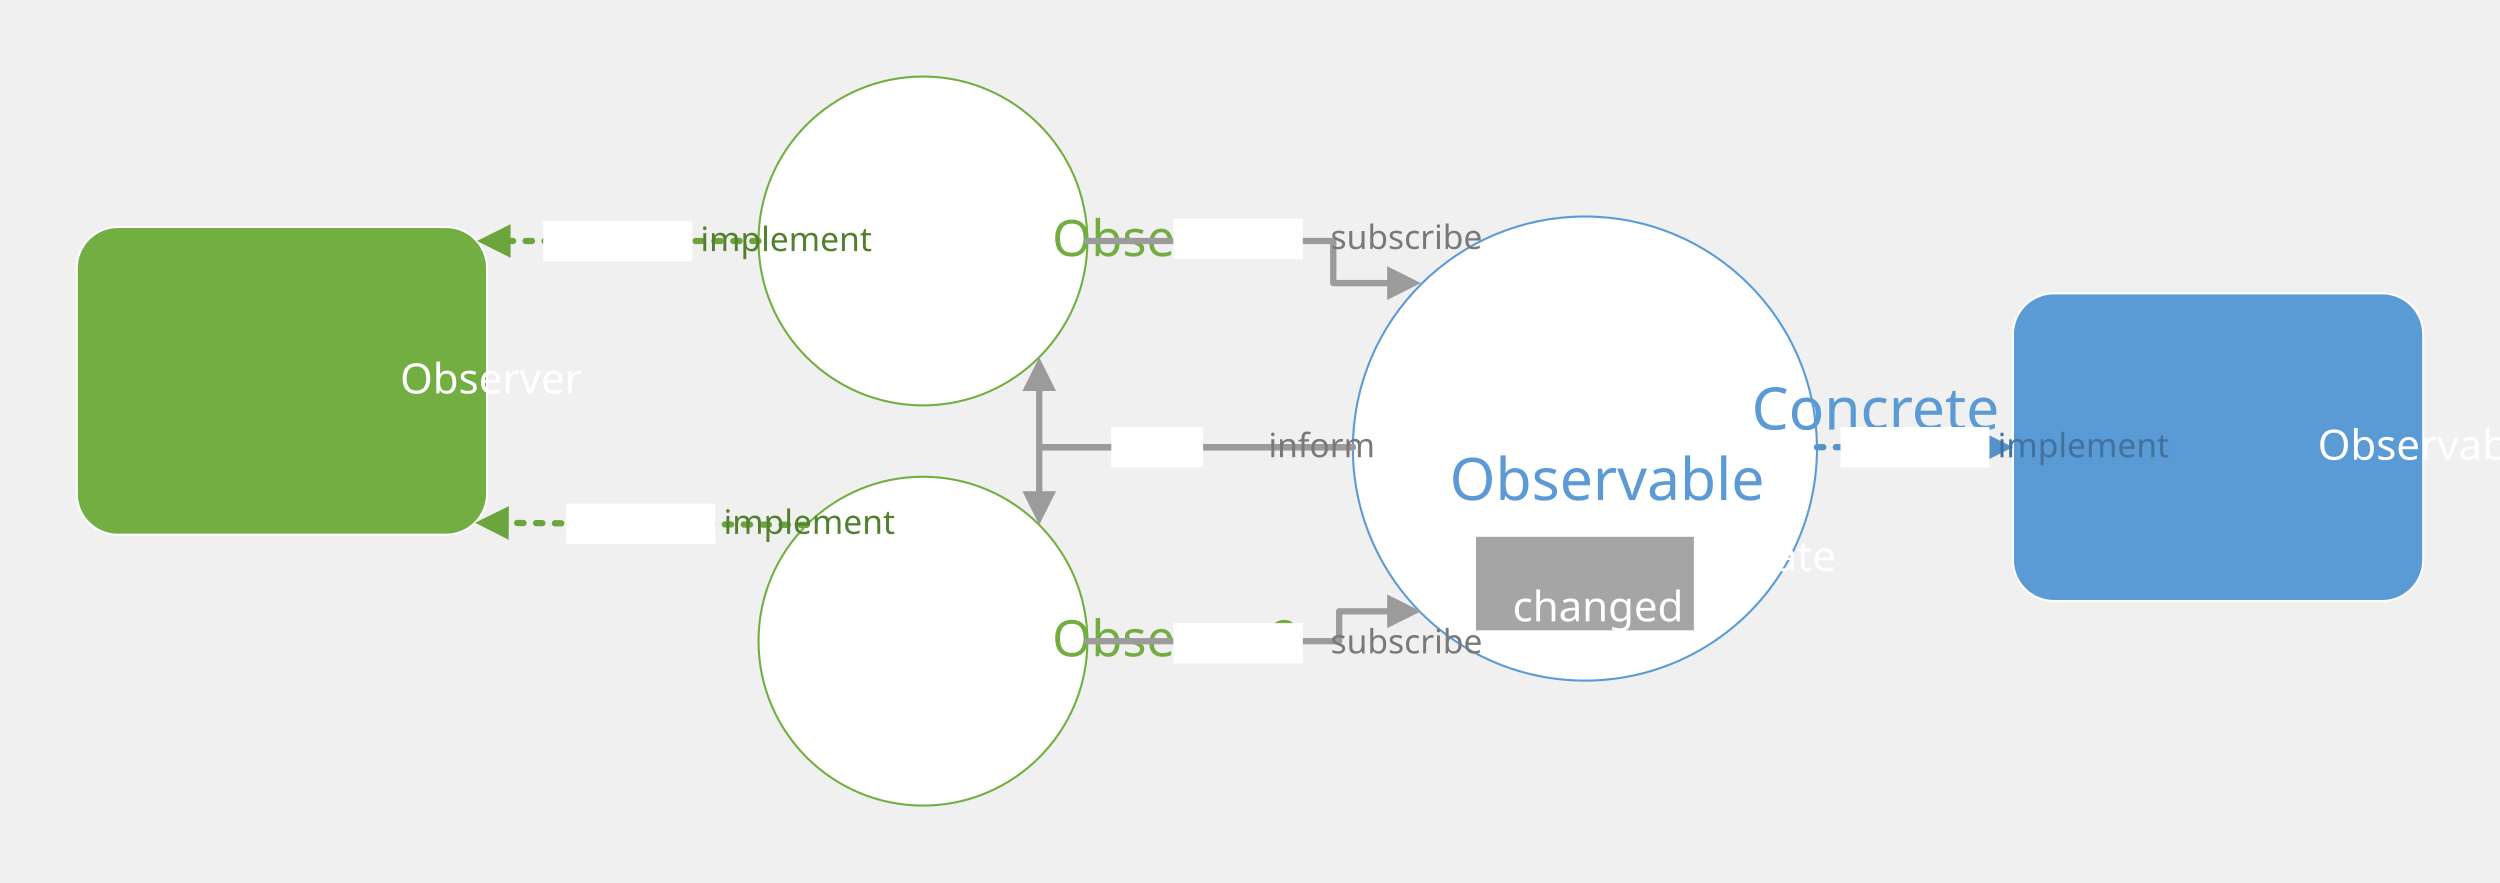
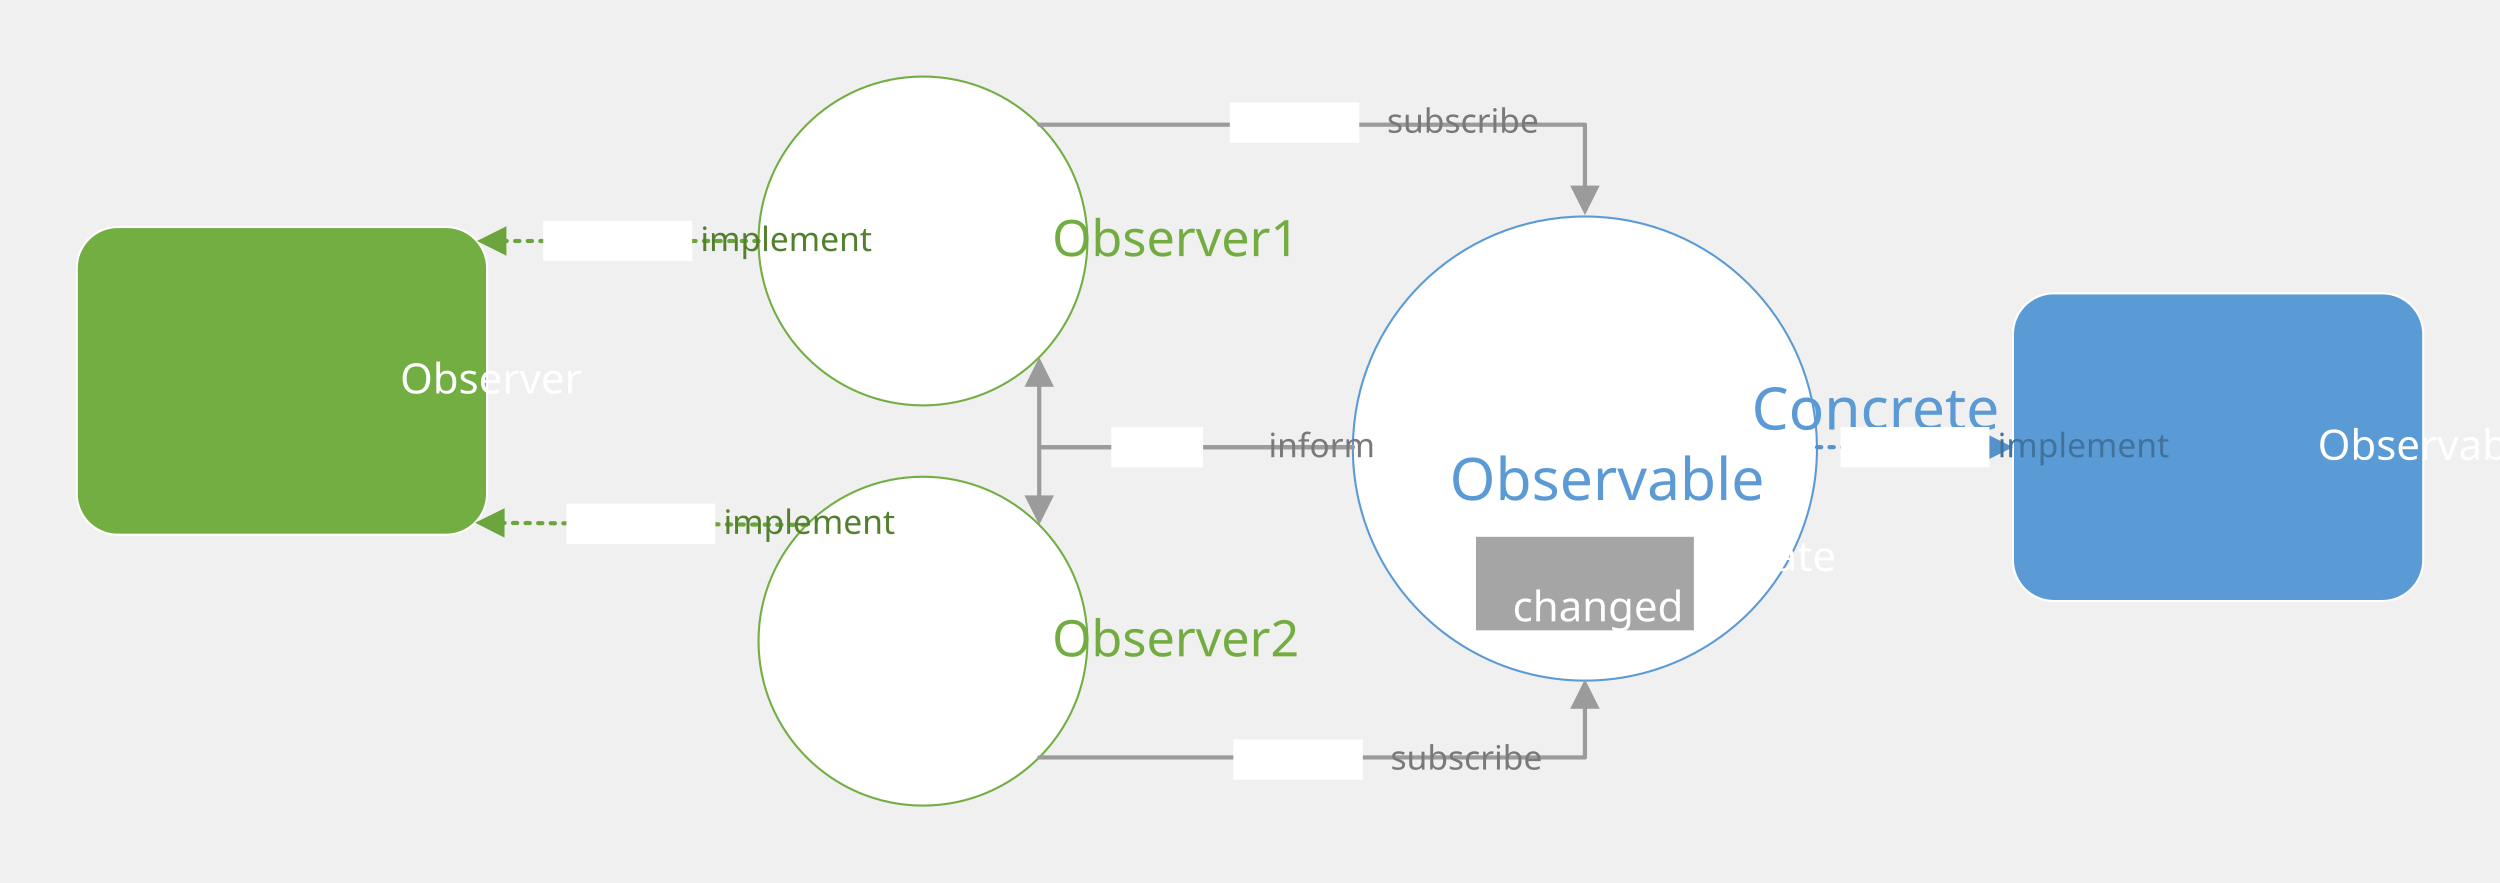
- <svg xmlns="http://www.w3.org/2000/svg" xmlns:ns1="http://schemas.microsoft.com/visio/2003/SVGExtensions/" xmlns:xlink="http://www.w3.org/1999/xlink" width="8.275in" height="2.92in" viewBox="0 0 595.775 210.264" xml:space="preserve" color-interpolation-filters="sRGB" class="st20">
+ <svg xmlns="http://www.w3.org/2000/svg" xmlns:ns1="http://schemas.microsoft.com/visio/2003/SVGExtensions/" xmlns:xlink="http://www.w3.org/1999/xlink" width="8.275in" height="2.92in" viewBox="0 0 595.775 210.264" xml:space="preserve" color-interpolation-filters="sRGB" class="st21">
  <ns1:documentProperties ns1:langID="1033" ns1:metric="true" ns1:viewMarkup="false">
    <ns1:userDefs>
      <ns1:ud ns1:nameU="msvSubprocessMaster" ns1:prompt="" ns1:val="VT4(Rectangle)" />
      <ns1:ud ns1:nameU="msvNoAutoConnect" ns1:val="VT0(1):26" />
    </ns1:userDefs>
  </ns1:documentProperties>
  <style type="text/css">
	
		.st1 {fill:#5b9bd5;stroke:#ffffff;stroke-linecap:round;stroke-linejoin:round;stroke-width:0.5}
		.st2 {fill:#ffffff;font-family:Calibri;font-size:0.833em}
		.st3 {fill:#73ae42;stroke:#ffffff;stroke-linecap:round;stroke-linejoin:round;stroke-width:0.5}
		.st4 {fill:#ffffff;stroke:#73ae42;stroke-linecap:round;stroke-linejoin:round;stroke-width:0.5}
		.st5 {fill:#73ad42;font-family:Calibri;font-size:1em}
		.st6 {fill:#ffffff;stroke:#5b9bd5;stroke-linecap:round;stroke-linejoin:round;stroke-width:0.5}
		.st7 {fill:#5b9ad4;font-family:Calibri;font-size:1.167em}
		.st8 {font-size:1em}
- 		.st9 {marker-end:url(#mrkr4-22);stroke:#6ca43d;stroke-dasharray:1.5,3;stroke-linecap:round;stroke-linejoin:round;stroke-width:1.5}
- 		.st10 {fill:#6ca43d;fill-opacity:1;stroke:#6ca43d;stroke-opacity:1;stroke-width:0.373}
+ 		.st9 {marker-end:url(#mrkr4-22);stroke:#6ca43d;stroke-dasharray:1,2;stroke-linecap:round;stroke-linejoin:round;stroke-width:1}
+ 		.st10 {fill:#6ca43d;fill-opacity:1;stroke:#6ca43d;stroke-opacity:1;stroke-width:0.284}
		.st11 {fill:#ffffff;stroke:none;stroke-linecap:butt;stroke-width:7.2}
		.st12 {fill:#53802e;font-family:Calibri;font-size:0.667em}
- 		.st13 {marker-end:url(#mrkr4-37);stroke:#5592c9;stroke-dasharray:1.5,3;stroke-linecap:round;stroke-linejoin:round;stroke-width:1.5}
- 		.st14 {fill:#5592c9;fill-opacity:1;stroke:#5592c9;stroke-opacity:1;stroke-width:0.373}
+ 		.st13 {marker-end:url(#mrkr4-37);stroke:#5592c9;stroke-dasharray:1,2;stroke-linecap:round;stroke-linejoin:round;stroke-width:1}
+ 		.st14 {fill:#5592c9;fill-opacity:1;stroke:#5592c9;stroke-opacity:1;stroke-width:0.284}
		.st15 {fill:#41719d;font-family:Calibri;font-size:0.667em}
- 		.st16 {marker-end:url(#mrkr4-45);stroke:#9b9b9b;stroke-linecap:round;stroke-linejoin:round;stroke-width:1.5}
- 		.st17 {fill:#9b9b9b;fill-opacity:1;stroke:#9b9b9b;stroke-opacity:1;stroke-width:0.373}
+ 		.st16 {marker-end:url(#mrkr4-45);stroke:#9b9b9b;stroke-linecap:round;stroke-linejoin:round;stroke-width:1}
+ 		.st17 {fill:#9b9b9b;fill-opacity:1;stroke:#9b9b9b;stroke-opacity:1;stroke-width:0.284}
		.st18 {fill:#797979;font-family:Calibri;font-size:0.667em}
- 		.st19 {fill:#a5a5a5;stroke:#ffffff;stroke-linecap:round;stroke-linejoin:round;stroke-width:0.5}
- 		.st20 {fill:none;fill-rule:evenodd;font-size:12px;overflow:visible;stroke-linecap:square;stroke-miterlimit:3}
+ 		.st19 {fill:#ffffff;stroke:none;stroke-linecap:butt}
+ 		.st20 {fill:#a5a5a5;stroke:#ffffff;stroke-linecap:round;stroke-linejoin:round;stroke-width:0.5}
+ 		.st21 {fill:none;fill-rule:evenodd;font-size:12px;overflow:visible;stroke-linecap:square;stroke-miterlimit:3}
	
	</style>
  <defs id="Markers">
    <g id="lend4">
      <path d="M 2 1 L 0 0 L 2 -1 L 2 1 " style="stroke:none" />
    </g>
-     <marker id="mrkr4-22" class="st10" ns1:arrowType="4" ns1:arrowSize="2" ns1:setback="5.36" refX="-5.36" orient="auto" markerUnits="strokeWidth" overflow="visible">
-       <use xlink:href="#lend4" transform="scale(-2.68,-2.68) " />
+     <marker id="mrkr4-22" class="st10" ns1:arrowType="4" ns1:arrowSize="2" ns1:setback="7.04" refX="-7.04" orient="auto" markerUnits="strokeWidth" overflow="visible">
+       <use xlink:href="#lend4" transform="scale(-3.52,-3.52) " />
    </marker>
-     <marker id="mrkr4-37" class="st14" ns1:arrowType="4" ns1:arrowSize="2" ns1:setback="5.36" refX="-5.36" orient="auto" markerUnits="strokeWidth" overflow="visible">
-       <use xlink:href="#lend4" transform="scale(-2.68,-2.68) " />
+     <marker id="mrkr4-37" class="st14" ns1:arrowType="4" ns1:arrowSize="2" ns1:setback="7.04" refX="-7.04" orient="auto" markerUnits="strokeWidth" overflow="visible">
+       <use xlink:href="#lend4" transform="scale(-3.52,-3.52) " />
    </marker>
-     <marker id="mrkr4-45" class="st17" ns1:arrowType="4" ns1:arrowSize="2" ns1:setback="5.36" refX="-5.36" orient="auto" markerUnits="strokeWidth" overflow="visible">
-       <use xlink:href="#lend4" transform="scale(-2.68,-2.68) " />
+     <marker id="mrkr4-45" class="st17" ns1:arrowType="4" ns1:arrowSize="2" ns1:setback="7.04" refX="-7.04" orient="auto" markerUnits="strokeWidth" overflow="visible">
+       <use xlink:href="#lend4" transform="scale(-3.52,-3.52) " />
    </marker>
  </defs>
  <g ns1:mID="0" ns1:index="1" ns1:groupContext="foregroundPage">
    <ns1:userDefs>
      <ns1:ud ns1:nameU="msvThemeOrder" ns1:val="VT0(0):26" />
    </ns1:userDefs>
    <ns1:pageProperties ns1:drawingScale="0.0393701" ns1:pageScale="0.0393701" ns1:drawingUnits="24" ns1:shadowOffsetX="8.50394" ns1:shadowOffsetY="-8.50394" />
    <ns1:layer ns1:name="Connector" ns1:index="0" />
    <g id="shape1-1" ns1:mID="1" ns1:groupContext="shape" transform="translate(479.73,-67.0059)">
      <ns1:userDefs>
        <ns1:ud ns1:nameU="CTypeTopLeftSnip" ns1:prompt="" ns1:val="VT0(0):5" />
        <ns1:ud ns1:nameU="CTypeTopRightSnip" ns1:prompt="" ns1:val="VT0(0):5" />
        <ns1:ud ns1:nameU="CTypeBotLeftSnip" ns1:prompt="" ns1:val="VT0(0):5" />
        <ns1:ud ns1:nameU="CTypeBotRightSnip" ns1:prompt="" ns1:val="VT0(0):5" />
        <ns1:ud ns1:nameU="CornerLockHoriz" ns1:prompt="" ns1:val="VT0(1):5" />
        <ns1:ud ns1:nameU="CornerLockVert" ns1:prompt="" ns1:val="VT0(1):5" />
        <ns1:ud ns1:nameU="CornerLockDiag" ns1:prompt="" ns1:val="VT0(0):5" />
        <ns1:ud ns1:nameU="TopLeftOffset" ns1:prompt="" ns1:val="VT0(0.15748031496063):24" />
        <ns1:ud ns1:nameU="TopRightOffset" ns1:prompt="" ns1:val="VT0(0.15748031496063):24" />
        <ns1:ud ns1:nameU="BotLeftOffset" ns1:prompt="" ns1:val="VT0(0.15748031496063):24" />
        <ns1:ud ns1:nameU="BotRightOffset" ns1:prompt="" ns1:val="VT0(0.15748031496063):24" />
        <ns1:ud ns1:nameU="visVersion" ns1:prompt="" ns1:val="VT0(15):26" />
        <ns1:ud ns1:nameU="TopLeftOffset" ns1:prompt="" ns1:val="VT0(0.13582677283655):1" />
        <ns1:ud ns1:nameU="TopRightOffset" ns1:prompt="" ns1:val="VT0(0.13582677283655):1" />
        <ns1:ud ns1:nameU="BotLeftOffset" ns1:prompt="" ns1:val="VT0(0.13582677283655):1" />
        <ns1:ud ns1:nameU="BotRightOffset" ns1:prompt="" ns1:val="VT0(0.13582677283655):1" />
      </ns1:userDefs>
      <ns1:textBlock ns1:margins="rect(4,4,4,4)" ns1:tabSpace="42.5197" />
      <ns1:textRect cx="48.898" cy="173.591" width="97.8" height="73.347" />
      <path d="M9.78 210.26 L88.02 210.26 A9.779 9.779 -180 0 0 97.8 200.48 L97.8 146.7 A9.779 9.779 -180 0 0 88.02        136.92 L9.78 136.92 A9.779 9.779 -180 0 0 -0 146.7 L0 200.48 A9.779 9.779 -180 0 0 9.78 210.26 Z" class="st1" />
      <text x="25.86" y="176.59" class="st2" ns1:langID="1045">
        <ns1:paragraph ns1:horizAlign="1" />
        <ns1:tabList />Observable</text>
    </g>
    <g id="shape2-4" ns1:mID="2" ns1:groupContext="shape" transform="translate(18.2498,-82.8091)">
      <ns1:userDefs>
        <ns1:ud ns1:nameU="CTypeTopLeftSnip" ns1:prompt="" ns1:val="VT0(0):5" />
        <ns1:ud ns1:nameU="CTypeTopRightSnip" ns1:prompt="" ns1:val="VT0(0):5" />
        <ns1:ud ns1:nameU="CTypeBotLeftSnip" ns1:prompt="" ns1:val="VT0(0):5" />
        <ns1:ud ns1:nameU="CTypeBotRightSnip" ns1:prompt="" ns1:val="VT0(0):5" />
        <ns1:ud ns1:nameU="CornerLockHoriz" ns1:prompt="" ns1:val="VT0(1):5" />
        <ns1:ud ns1:nameU="CornerLockVert" ns1:prompt="" ns1:val="VT0(1):5" />
        <ns1:ud ns1:nameU="CornerLockDiag" ns1:prompt="" ns1:val="VT0(0):5" />
        <ns1:ud ns1:nameU="TopLeftOffset" ns1:prompt="" ns1:val="VT0(0.15748031496063):24" />
        <ns1:ud ns1:nameU="TopRightOffset" ns1:prompt="" ns1:val="VT0(0.15748031496063):24" />
        <ns1:ud ns1:nameU="BotLeftOffset" ns1:prompt="" ns1:val="VT0(0.15748031496063):24" />
        <ns1:ud ns1:nameU="BotRightOffset" ns1:prompt="" ns1:val="VT0(0.15748031496063):24" />
        <ns1:ud ns1:nameU="visVersion" ns1:prompt="" ns1:val="VT0(15):26" />
        <ns1:ud ns1:nameU="TopLeftOffset" ns1:prompt="" ns1:val="VT0(0.13582677283655):1" />
        <ns1:ud ns1:nameU="TopRightOffset" ns1:prompt="" ns1:val="VT0(0.13582677283655):1" />
        <ns1:ud ns1:nameU="BotLeftOffset" ns1:prompt="" ns1:val="VT0(0.13582677283655):1" />
        <ns1:ud ns1:nameU="BotRightOffset" ns1:prompt="" ns1:val="VT0(0.13582677283655):1" />
      </ns1:userDefs>
      <ns1:textBlock ns1:margins="rect(4,4,4,4)" ns1:tabSpace="42.5197" />
      <ns1:textRect cx="48.898" cy="173.591" width="97.8" height="73.347" />
      <path d="M9.78 210.26 L88.02 210.26 A9.779 9.779 -180 0 0 97.8 200.48 L97.8 146.7 A9.779 9.779 -180 0 0 88.02        136.92 L9.78 136.92 A9.779 9.779 -180 0 0 -0 146.7 L0 200.48 A9.779 9.779 -180 0 0 9.78 210.26 Z" class="st3" />
      <text x="30.28" y="176.59" class="st2" ns1:langID="1045">
        <ns1:paragraph ns1:horizAlign="1" />
        <ns1:tabList />Observer</text>
    </g>
    <g id="shape3-7" ns1:mID="3" ns1:groupContext="shape" transform="translate(180.746,-113.636)">
      <ns1:userDefs>
        <ns1:ud ns1:nameU="visVersion" ns1:val="VT0(15):26" />
      </ns1:userDefs>
      <ns1:textBlock ns1:margins="rect(4,4,4,4)" ns1:tabSpace="42.5197" />
      <ns1:textRect cx="39.189" cy="171.075" width="68.59" height="58.783" />
      <path d="M0 171.07 A39.189 39.189 0 0 1 78.38 171.07 A39.189 39.189 0 1 1 0 171.07 Z" class="st4" />
      <text x="13.81" y="174.68" class="st5" ns1:langID="1045">
        <ns1:paragraph ns1:horizAlign="1" />
        <ns1:tabList />Observer1</text>
    </g>
    <g id="shape4-10" ns1:mID="4" ns1:groupContext="shape" transform="translate(180.746,-18.25)">
      <ns1:userDefs>
        <ns1:ud ns1:nameU="visVersion" ns1:val="VT0(15):26" />
      </ns1:userDefs>
      <ns1:textBlock ns1:margins="rect(4,4,4,4)" ns1:tabSpace="42.5197" />
      <ns1:textRect cx="39.189" cy="171.075" width="68.59" height="58.783" />
      <path d="M0 171.07 A39.189 39.189 0 0 1 78.38 171.07 A39.189 39.189 0 1 1 0 171.07 Z" class="st4" />
      <text x="13.81" y="174.68" class="st5" ns1:langID="1045">
        <ns1:paragraph ns1:horizAlign="1" />
        <ns1:tabList />Observer2</text>
    </g>
    <g id="shape5-13" ns1:mID="5" ns1:groupContext="shape" transform="translate(322.407,-48.3681)">
      <ns1:userDefs>
        <ns1:ud ns1:nameU="visVersion" ns1:val="VT0(15):26" />
      </ns1:userDefs>
      <ns1:textBlock ns1:margins="rect(4,4,4,4)" ns1:tabSpace="42.5197" />
      <ns1:textRect cx="55.311" cy="154.953" width="96.8" height="82.966" />
      <path d="M0 154.95 A55.311 55.311 0 0 1 110.62 154.95 A55.311 55.311 0 1 1 0 154.95 Z" class="st6" />
      <text x="29.5" y="150.75" class="st7" ns1:langID="1045">
        <ns1:paragraph ns1:horizAlign="1" />
        <ns1:tabList />Concrete<ns1:lf />
        <tspan x="23.06" dy="1.2em" class="st8">Observable</tspan>
      </text>
    </g>
    <g id="shape6-17" ns1:mID="6" ns1:groupContext="shape" ns1:layerMember="0" transform="translate(180.746,-145.738)">
      <ns1:textBlock ns1:margins="rect(4,4,4,4)" ns1:tabSpace="42.5197" />
      <ns1:textRect cx="-33.564" cy="203.177" width="45.32" height="17.604" />
-       <path d="M0 203.18 L-59.09 203.18" class="st9" />
+       <path d="M0 203.18 L-60.09 203.18" class="st9" />
      <rect ns1:rectContext="textBkgnd" x="-51.314" y="198.377" width="35.499" height="9.6" class="st11" />
      <text x="-51.31" y="205.58" class="st12" ns1:langID="1045">
        <ns1:paragraph ns1:horizAlign="1" />
        <ns1:tabList />implement</text>
    </g>
    <g id="shape7-25" ns1:mID="7" ns1:groupContext="shape" ns1:layerMember="0" transform="translate(192.22,-78.3268)">
      <ns1:textBlock ns1:margins="rect(4,4,4,4)" ns1:tabSpace="42.5197" />
      <ns1:textRect cx="-39.52" cy="203.177" width="45.32" height="17.604" />
-       <path d="M0 203.44 L-71 202.97" class="st9" />
+       <path d="M0 203.44 L-72 202.96" class="st9" />
      <rect ns1:rectContext="textBkgnd" x="-57.269" y="198.377" width="35.499" height="9.6" class="st11" />
      <text x="-57.27" y="205.58" class="st12" ns1:langID="1045">
        <ns1:paragraph ns1:horizAlign="1" />
        <ns1:tabList />implement</text>
    </g>
    <g id="shape8-32" ns1:mID="8" ns1:groupContext="shape" ns1:layerMember="0" transform="translate(433.029,-96.5925)">
      <ns1:textBlock ns1:margins="rect(4,4,4,4)" ns1:tabSpace="42.5197" />
      <ns1:textRect cx="23.35" cy="203.177" width="45.32" height="17.604" />
-       <path d="M0 203.18 L38.66 203.18" class="st13" />
+       <path d="M0 203.18 L39.66 203.18" class="st13" />
      <rect ns1:rectContext="textBkgnd" x="5.601" y="198.377" width="35.499" height="9.6" class="st11" />
      <text x="5.6" y="205.58" class="st15" ns1:langID="1045">
        <ns1:paragraph ns1:horizAlign="1" />
        <ns1:tabList />implement</text>
    </g>
-     <g id="shape11-40" ns1:mID="11" ns1:groupContext="shape" ns1:layerMember="0" transform="translate(259.124,-154.897)">
-       <ns1:textBlock ns1:margins="rect(4,4,4,4)" ns1:tabSpace="42.5197" />
-       <ns1:textRect cx="35.929" cy="211.839" width="40.67" height="17.604" />
-       <path d="M0 212.34 L58.61 212.34 L58.61 222.37 L71.45 222.37" class="st16" />
-       <rect ns1:rectContext="textBkgnd" x="20.502" y="207.04" width="30.855" height="9.6" class="st11" />
-       <text x="20.5" y="214.24" class="st18" ns1:langID="1045">
+     <g id="shape11-40" ns1:mID="11" ns1:groupContext="shape" ns1:layerMember="0" transform="translate(247.649,-180.539)">
+       <ns1:textBlock ns1:margins="rect(4,4,4,4)" ns1:tabSpace="42.5197" />
+       <ns1:textRect cx="60.853" cy="209.768" width="40.67" height="17.604" />
+       <path d="M0 210.26 L130.07 210.26 L130.07 224.77" class="st16" />
+       <rect ns1:rectContext="textBkgnd" x="45.426" y="204.968" width="30.855" height="9.6" class="st11" />
+       <text x="45.43" y="212.17" class="st18" ns1:langID="1045">
        <ns1:paragraph ns1:horizAlign="1" />
        <ns1:tabList />subscribe</text>
    </g>
-     <g id="shape12-48" ns1:mID="12" ns1:groupContext="shape" ns1:layerMember="0" transform="translate(259.124,-53.9145)">
-       <ns1:textBlock ns1:margins="rect(4,4,4,4)" ns1:tabSpace="42.5197" />
-       <ns1:textRect cx="35.933" cy="207.235" width="40.67" height="17.604" />
-       <path d="M0 206.74 L60.02 206.74 L60.02 199.62 L71.45 199.62" class="st16" />
-       <rect ns1:rectContext="textBkgnd" x="20.506" y="202.436" width="30.855" height="9.6" class="st11" />
-       <text x="20.51" y="209.64" class="st18" ns1:langID="1045">
+     <g id="shape12-48" ns1:mID="12" ns1:groupContext="shape" ns1:layerMember="0" transform="translate(247.649,-29.7245)">
+       <ns1:textBlock ns1:margins="rect(4,4,4,4)" ns1:tabSpace="42.5197" />
+       <ns1:textRect cx="61.697" cy="210.76" width="40.67" height="17.604" />
+       <path d="M0 210.26 L130.07 210.26 L130.07 198.66" class="st16" />
+       <rect ns1:rectContext="textBkgnd" x="46.269" y="205.96" width="30.855" height="9.6" class="st11" />
+       <text x="46.27" y="213.16" class="st18" ns1:langID="1045">
        <ns1:paragraph ns1:horizAlign="1" />
        <ns1:tabList />subscribe</text>
    </g>
    <g id="shape14-55" ns1:mID="14" ns1:groupContext="shape" ns1:layerMember="0" transform="translate(322.407,-103.679)">
-       <path d="M0 210.26 L-74.76 210.26 L-74.76 196.87" class="st16" />
+       <path d="M0 210.26 L-74.76 210.26 L-74.76 195.87" class="st16" />
    </g>
    <g id="shape15-60" ns1:mID="15" ns1:groupContext="shape" ns1:layerMember="0" transform="translate(322.407,-103.679)">
      <ns1:textBlock ns1:margins="rect(4,4,4,4)" ns1:tabSpace="42.5197" />
      <ns1:textRect cx="-46.642" cy="210.264" width="40" height="17.604" />
-       <path d="M0 210.26 L-74.76 210.26 L-74.76 220.75" class="st16" />
-       <rect ns1:rectContext="textBkgnd" x="-57.581" y="205.464" width="21.879" height="9.6" class="st11" />
+       <path d="M0 210.26 L-74.76 210.26 L-74.76 221.75" class="st16" />
+       <rect ns1:rectContext="textBkgnd" x="-57.581" y="205.464" width="21.879" height="9.6" class="st19" />
      <text x="-57.58" y="212.66" class="st18" ns1:langID="1045">
        <ns1:paragraph ns1:horizAlign="1" />
        <ns1:tabList />inform</text>
    </g>
    <g id="shape16-67" ns1:mID="16" ns1:groupContext="shape" transform="translate(351.498,-59.7776)">
      <ns1:userDefs>
        <ns1:ud ns1:nameU="visVersion" ns1:val="VT0(15):26" />
      </ns1:userDefs>
      <ns1:textBlock ns1:margins="rect(4,4,4,4)" ns1:tabSpace="42.5197" />
      <ns1:textRect cx="26.221" cy="198.865" width="52.45" height="22.797" />
-       <rect x="0" y="187.467" width="52.441" height="22.797" class="st19" />
+       <rect x="0" y="187.467" width="52.441" height="22.797" class="st20" />
      <text x="16.03" y="195.87" class="st2" ns1:langID="1045">
        <ns1:paragraph ns1:horizAlign="1" />
        <ns1:tabList />state <tspan x="8.99" dy="1.2em" class="st8">changed</tspan>
      </text>
    </g>
  </g>
</svg>
